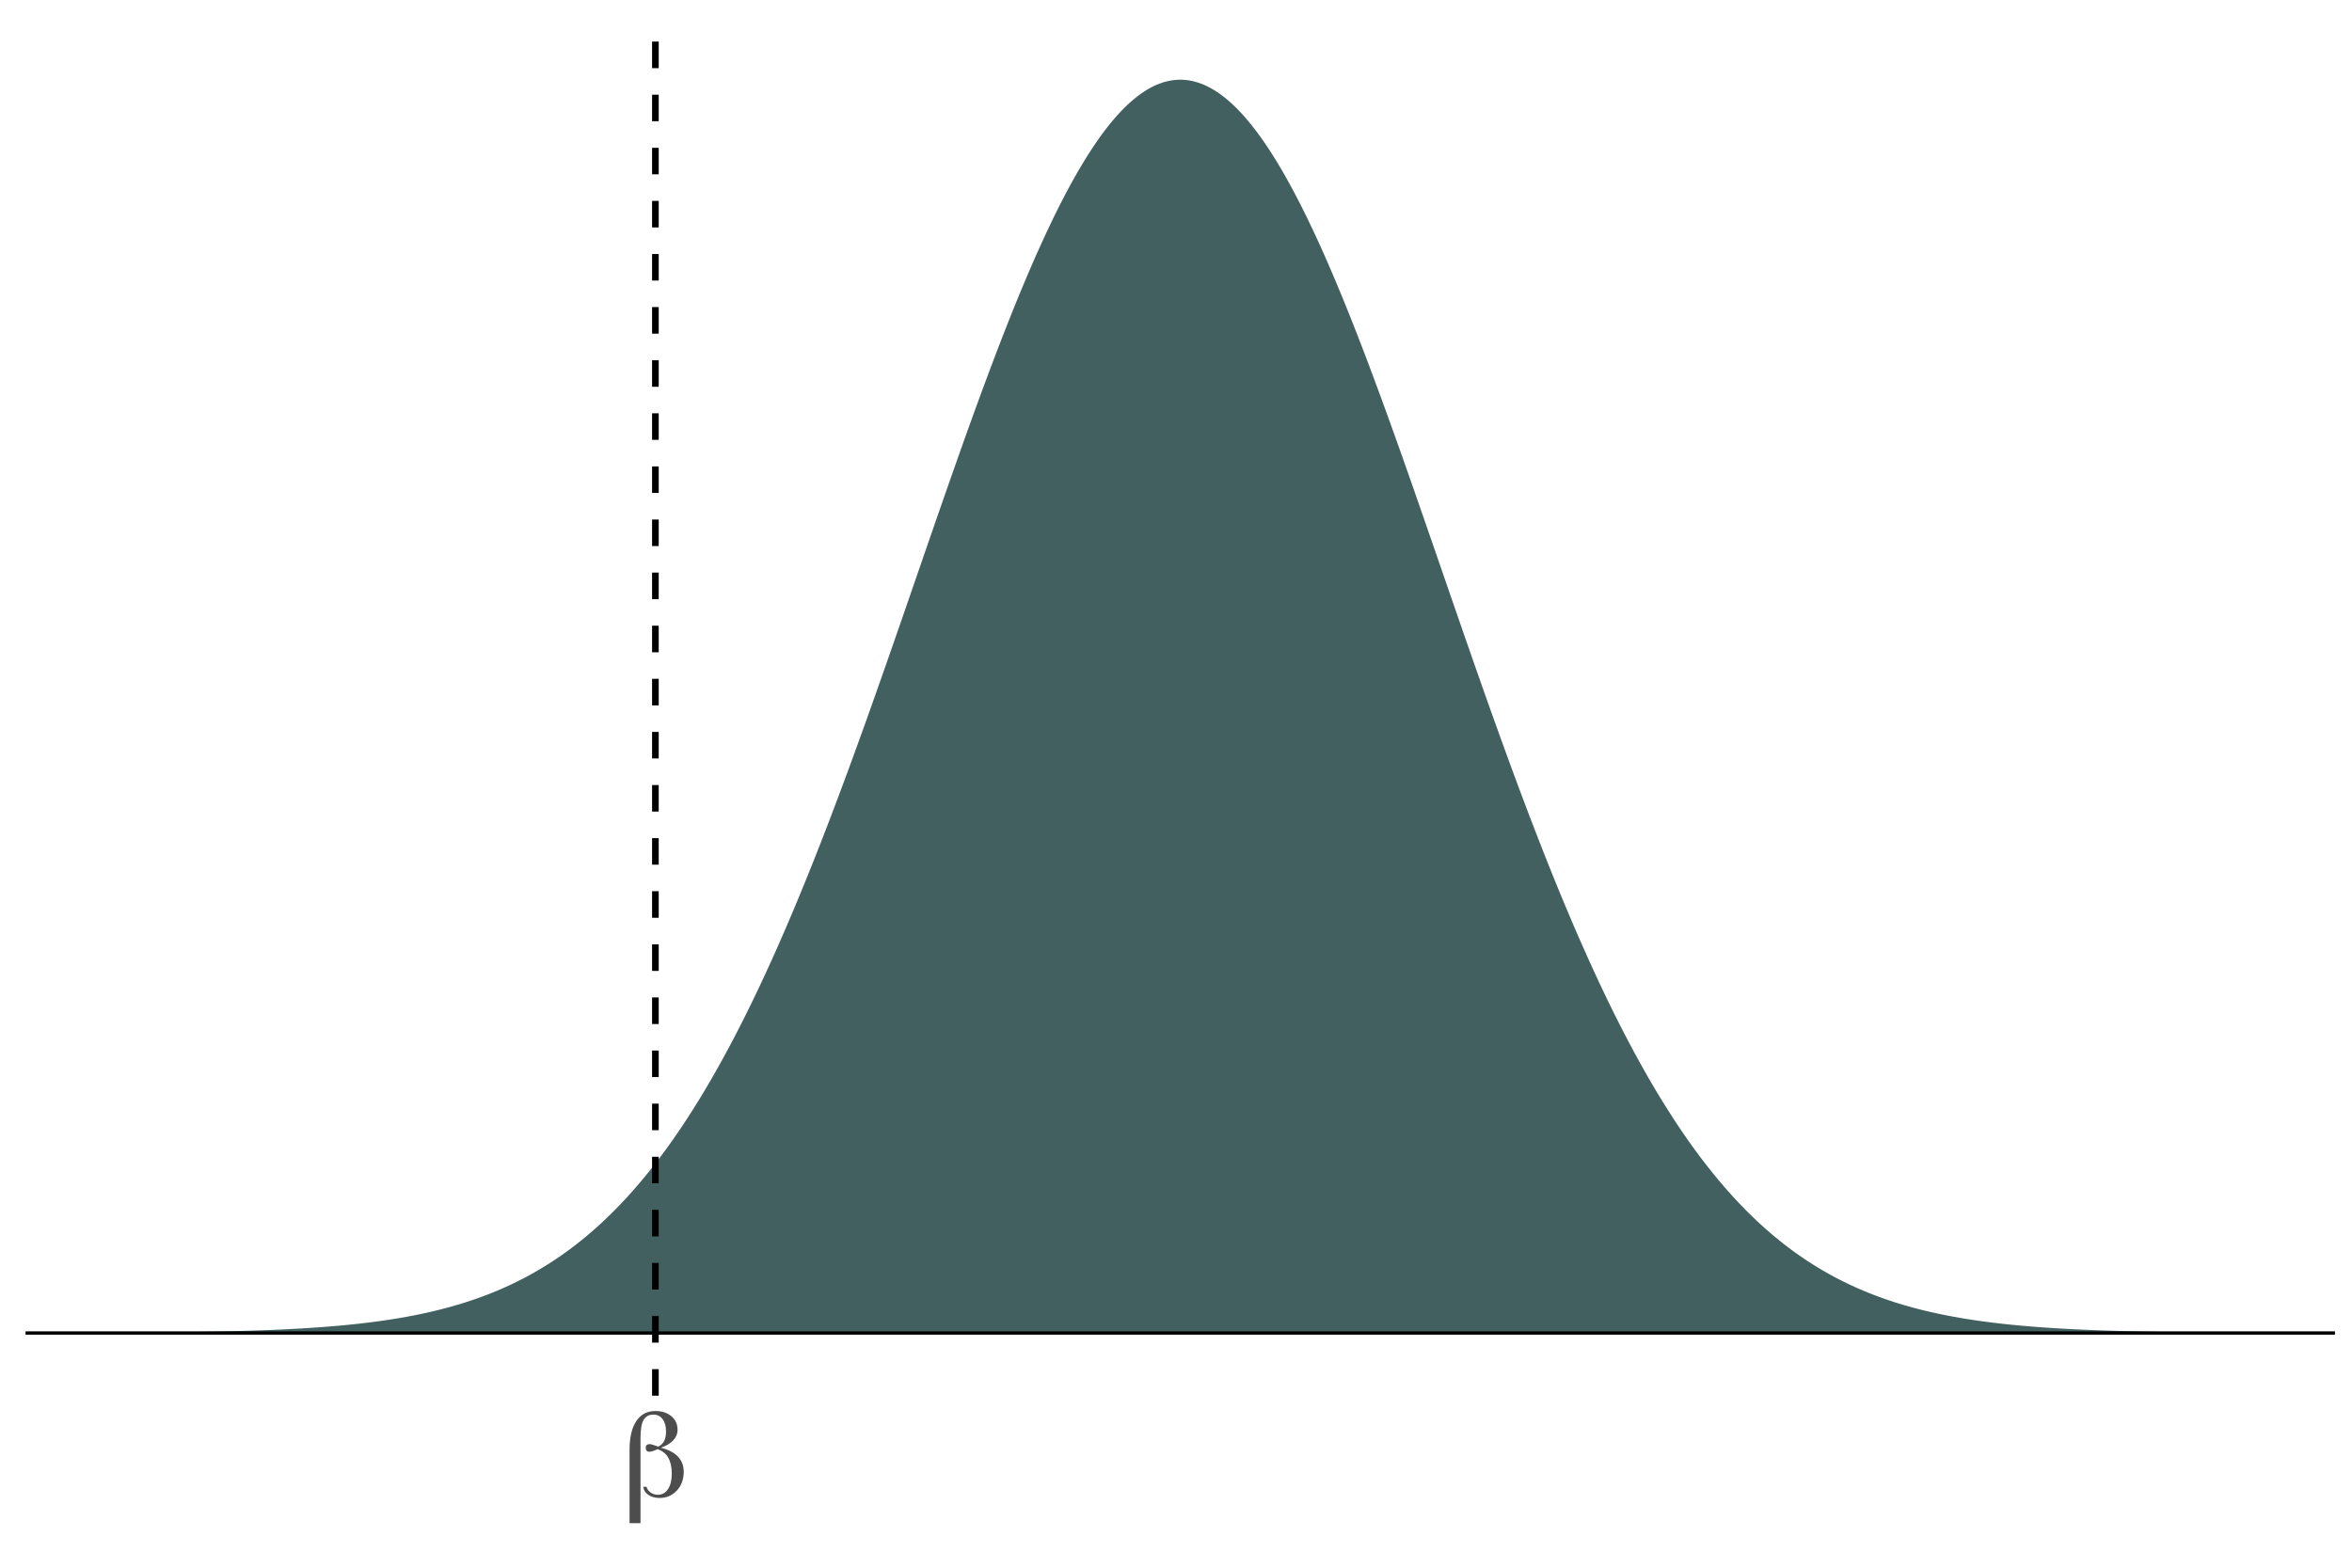
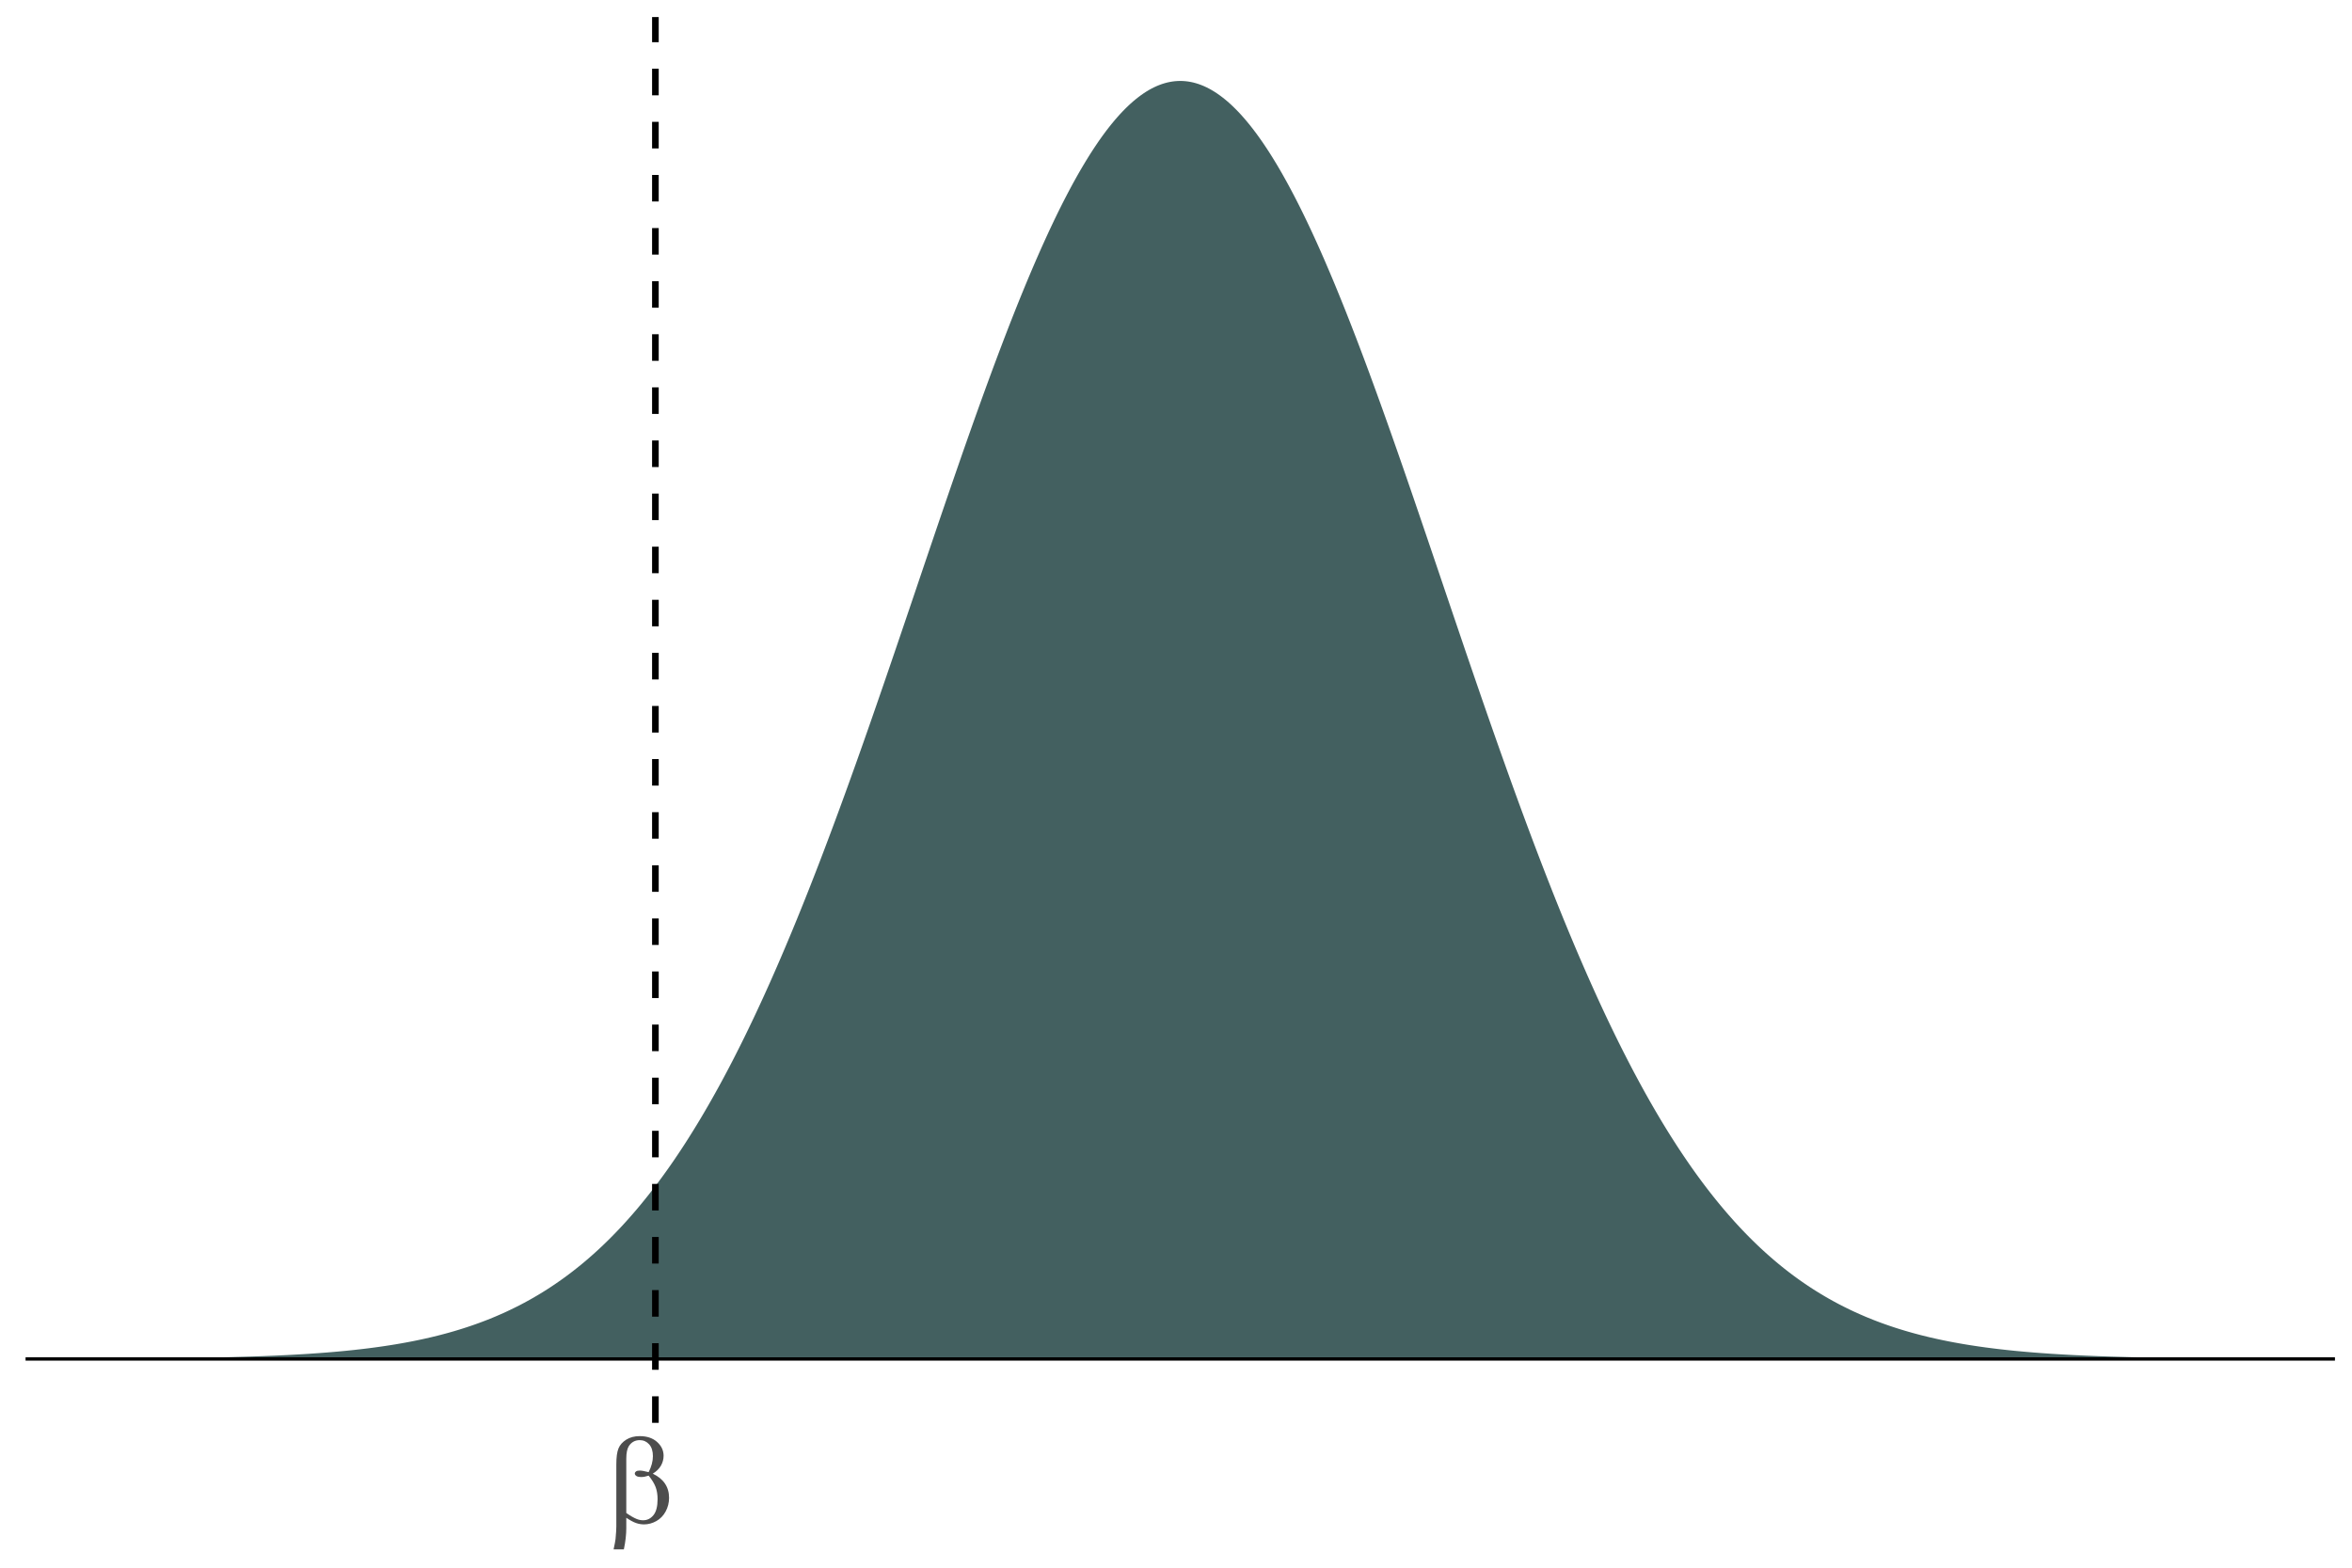
<svg xmlns="http://www.w3.org/2000/svg" xmlns:xlink="http://www.w3.org/1999/xlink" width="756pt" height="504pt" viewBox="0 0 756 504" version="1.1">
  <defs>
    <g>
      <symbol overflow="visible" id="glyph0-0">
-         <path style="stroke:none;" d="M 2 7.078 L 2 -28.203 L 22 -28.203 L 22 7.078 Z M 4.234 4.844 L 19.766 4.844 L 19.766 -25.953 L 4.234 -25.953 Z M 4.234 4.844 " />
+         <path style="stroke:none;" d="M 2.012 0 L 2.012 -25 L 22.012 -25 L 22.012 0 Z M 2.637 -0.625 L 21.387 -0.625 L 21.387 -24.375 L 2.637 -24.375 Z M 2.637 -0.625 " />
      </symbol>
      <symbol overflow="visible" id="glyph0-1">
-         <path style="stroke:none;" d="M 8.125 -3.203 C 8.312 -2.461 8.75 -1.848 9.438 -1.359 C 10.125 -0.879 10.91 -0.641 11.797 -0.641 C 13.16 -0.641 14.238 -1.25 15.031 -2.469 C 15.832 -3.688 16.234 -5.344 16.234 -7.438 C 16.234 -9.551 15.852 -11.266 15.094 -12.578 C 14.332 -13.891 13.195 -14.789 11.688 -15.281 C 11.594 -15.25 11.461 -15.195 11.297 -15.125 C 10.305 -14.688 9.555 -14.469 9.047 -14.469 C 8.672 -14.469 8.379 -14.578 8.172 -14.797 C 7.973 -15.023 7.875 -15.348 7.875 -15.766 C 7.875 -16.172 7.977 -16.461 8.188 -16.641 C 8.395 -16.828 8.719 -16.922 9.156 -16.922 C 9.508 -16.922 10.223 -16.723 11.297 -16.328 C 11.523 -16.234 11.707 -16.16 11.844 -16.109 C 12.695 -16.473 13.332 -17.055 13.75 -17.859 C 14.176 -18.672 14.391 -19.719 14.391 -21 C 14.391 -22.664 14.023 -23.984 13.297 -24.953 C 12.566 -25.922 11.586 -26.406 10.359 -26.406 C 8.879 -26.406 7.812 -25.828 7.156 -24.672 C 6.508 -23.523 6.188 -21.582 6.188 -18.844 L 6.188 8.484 L 2.672 8.484 L 2.672 -15.125 C 2.672 -19.094 3.391 -22.156 4.828 -24.312 C 6.273 -26.477 8.316 -27.562 10.953 -27.562 C 13.078 -27.562 14.797 -27.004 16.109 -25.891 C 17.43 -24.785 18.094 -23.332 18.094 -21.531 C 18.094 -20.25 17.629 -19.113 16.703 -18.125 C 15.785 -17.133 14.457 -16.348 12.719 -15.766 C 15.156 -15.16 16.988 -14.207 18.219 -12.906 C 19.457 -11.602 20.078 -9.984 20.078 -8.047 C 20.078 -5.586 19.336 -3.566 17.859 -1.984 C 16.379 -0.398 14.535 0.391 12.328 0.391 C 10.879 0.391 9.676 0.062 8.719 -0.594 C 7.758 -1.25 7.211 -2.117 7.078 -3.203 Z M 8.125 -3.203 " />
+         <path style="stroke:none;" d="M 6.445 -1.523 L 6.445 1.777 C 6.445 3.883 6.184 6.168 5.664 8.633 L 2.363 8.633 C 2.711 7.016 2.922 5.918 2.988 5.332 C 3.156 3.508 3.238 2.172 3.242 1.328 L 3.242 -18.633 C 3.238 -20.961 3.469 -22.688 3.934 -23.816 C 4.395 -24.941 5.23 -25.883 6.434 -26.641 C 7.637 -27.395 9.078 -27.773 10.762 -27.773 C 13.09 -27.773 14.953 -27.148 16.348 -25.898 C 17.738 -24.648 18.434 -23.164 18.438 -21.445 C 18.434 -20.336 18.148 -19.281 17.586 -18.289 C 17.016 -17.289 16.141 -16.43 14.961 -15.703 C 18.445 -14.035 20.191 -11.441 20.195 -7.93 C 20.191 -6.363 19.828 -4.906 19.102 -3.555 C 18.371 -2.199 17.367 -1.168 16.094 -0.457 C 14.816 0.25 13.5 0.602 12.148 0.605 C 11.273 0.602 10.41 0.453 9.559 0.156 C 8.703 -0.145 7.668 -0.703 6.445 -1.523 Z M 6.445 -3.066 C 7.707 -2.176 8.805 -1.539 9.746 -1.152 C 10.445 -0.863 11.148 -0.719 11.855 -0.723 C 13.168 -0.719 14.273 -1.262 15.164 -2.352 C 16.055 -3.438 16.5 -5.16 16.504 -7.52 C 16.5 -9 16.289 -10.301 15.867 -11.414 C 15.445 -12.527 14.699 -13.746 13.633 -15.078 C 12.73 -14.773 11.957 -14.625 11.309 -14.629 C 10.527 -14.625 9.977 -14.742 9.656 -14.98 C 9.336 -15.211 9.176 -15.465 9.18 -15.742 C 9.176 -15.988 9.301 -16.211 9.551 -16.406 C 9.797 -16.602 10.191 -16.699 10.742 -16.699 C 11.375 -16.699 12.34 -16.527 13.633 -16.191 C 14.543 -17.996 15 -19.711 15 -21.328 C 15 -22.969 14.594 -24.238 13.789 -25.137 C 12.977 -26.035 11.977 -26.484 10.781 -26.484 C 9.27 -26.484 8.098 -25.844 7.266 -24.57 C 6.719 -23.719 6.445 -22.359 6.445 -20.488 Z M 6.445 -3.066 " />
      </symbol>
    </g>
    <clipPath id="clip1">
-       <path d="M 8.219 428 L 750.52 428 L 750.52 430 L 8.219 430 Z M 8.219 428 " />
+       <path d="M 8.219 436 L 750.52 436 L 750.52 438 L 8.219 438 Z M 8.219 436 " />
    </clipPath>
    <clipPath id="clip2">
-       <path d="M 209 5.48 L 212 5.48 L 212 448.707 L 209 448.707 Z M 209 5.48 " />
+       <path d="M 209 5.48 L 212 5.48 L 212 457.438 L 209 457.438 Z M 209 5.48 " />
    </clipPath>
  </defs>
  <g id="surface234">
    <rect x="0" y="0" width="756" height="504" style="fill:rgb(100%,100%,100%);fill-opacity:1;stroke:none;" />
-     <path style=" stroke:none;fill-rule:nonzero;fill:rgb(18.431%,30.98%,30.98%);fill-opacity:0.902;" d="M 41.961 428.426 L 42.805 428.418 L 43.648 428.414 L 44.492 428.406 L 45.336 428.402 L 46.18 428.395 L 47.02 428.387 L 47.863 428.383 L 52.926 428.336 L 53.77 428.324 L 54.613 428.316 L 55.457 428.305 L 56.301 428.297 L 57.145 428.285 L 57.988 428.277 L 60.52 428.242 L 61.359 428.23 L 62.203 428.215 L 63.891 428.191 L 69.797 428.082 L 74.859 427.965 L 75.699 427.941 L 79.074 427.848 L 82.449 427.738 L 83.293 427.707 L 84.137 427.68 L 84.98 427.648 L 85.824 427.613 L 86.668 427.582 L 88.355 427.512 L 89.199 427.473 L 90.043 427.438 L 90.883 427.398 L 91.727 427.355 L 92.57 427.316 L 93.414 427.273 L 94.258 427.227 L 95.102 427.184 L 95.945 427.137 L 98.477 426.984 L 101.008 426.82 L 102.695 426.703 L 103.539 426.641 L 104.383 426.574 L 105.223 426.512 L 107.754 426.301 L 109.441 426.152 L 110.285 426.074 L 111.973 425.91 L 113.66 425.738 L 114.504 425.648 L 116.191 425.461 L 117.035 425.359 L 117.879 425.262 L 118.723 425.156 L 119.562 425.051 L 120.406 424.941 L 121.25 424.828 L 122.938 424.594 L 124.625 424.344 L 125.469 424.215 L 127.156 423.949 L 128 423.809 L 128.844 423.664 L 130.531 423.367 L 131.375 423.211 L 132.219 423.051 L 133.062 422.887 L 133.902 422.719 L 134.746 422.547 L 135.59 422.371 L 136.434 422.191 L 137.277 422.004 L 138.121 421.812 L 138.965 421.617 L 139.809 421.418 L 140.652 421.211 L 141.496 421 L 142.34 420.785 L 143.184 420.566 L 144.027 420.34 L 144.871 420.105 L 145.715 419.867 L 146.559 419.625 L 147.402 419.375 L 148.246 419.121 L 149.086 418.859 L 149.93 418.59 L 150.773 418.316 L 151.617 418.035 L 152.461 417.746 L 153.305 417.453 L 154.148 417.152 L 154.992 416.844 L 155.836 416.527 L 156.68 416.207 L 157.523 415.875 L 158.367 415.539 L 159.211 415.195 L 160.055 414.84 L 160.898 414.48 L 161.742 414.113 L 162.586 413.734 L 163.426 413.348 L 164.27 412.957 L 165.113 412.555 L 165.957 412.141 L 166.801 411.723 L 167.645 411.293 L 168.488 410.855 L 169.332 410.41 L 170.176 409.953 L 171.02 409.484 L 171.863 409.008 L 172.707 408.523 L 173.551 408.027 L 174.395 407.523 L 175.238 407.004 L 176.082 406.477 L 176.926 405.941 L 177.766 405.395 L 178.609 404.832 L 179.453 404.262 L 180.297 403.684 L 181.141 403.09 L 181.984 402.484 L 182.828 401.867 L 183.672 401.242 L 184.516 400.602 L 185.359 399.949 L 186.203 399.285 L 187.047 398.609 L 187.891 397.918 L 188.734 397.219 L 189.578 396.504 L 190.422 395.773 L 191.266 395.035 L 192.109 394.277 L 192.949 393.512 L 193.793 392.73 L 194.637 391.934 L 195.48 391.125 L 196.324 390.305 L 197.168 389.465 L 198.012 388.613 L 198.855 387.746 L 199.699 386.867 L 200.543 385.973 L 201.387 385.062 L 202.23 384.137 L 203.074 383.195 L 203.918 382.238 L 204.762 381.27 L 205.605 380.281 L 206.449 379.281 L 207.289 378.262 L 208.133 377.227 L 208.977 376.176 L 209.82 375.109 L 210.664 374.027 L 211.508 372.93 L 212.352 371.812 L 213.195 370.684 L 214.039 369.535 L 214.883 368.367 L 215.727 367.188 L 216.57 365.988 L 217.414 364.77 L 218.258 363.539 L 219.102 362.289 L 219.945 361.02 L 220.789 359.734 L 221.629 358.43 L 222.473 357.113 L 223.316 355.773 L 224.16 354.418 L 225.004 353.047 L 225.848 351.656 L 226.691 350.246 L 227.535 348.82 L 228.379 347.375 L 229.223 345.914 L 230.066 344.434 L 230.91 342.934 L 231.754 341.418 L 232.598 339.887 L 233.441 338.332 L 234.285 336.762 L 235.129 335.176 L 235.973 333.57 L 236.812 331.945 L 237.656 330.305 L 238.5 328.645 L 239.344 326.969 L 240.188 325.273 L 241.031 323.559 L 241.875 321.828 L 242.719 320.078 L 243.562 318.312 L 244.406 316.527 L 245.25 314.727 L 246.094 312.91 L 246.938 311.074 L 247.781 309.219 L 248.625 307.352 L 249.469 305.461 L 250.312 303.559 L 251.152 301.637 L 251.996 299.699 L 252.84 297.746 L 253.684 295.777 L 254.527 293.789 L 255.371 291.785 L 256.215 289.77 L 257.059 287.734 L 257.902 285.684 L 258.746 283.621 L 259.59 281.539 L 260.434 279.445 L 261.277 277.336 L 262.121 275.211 L 262.965 273.07 L 263.809 270.918 L 264.652 268.75 L 265.492 266.57 L 266.336 264.379 L 267.18 262.172 L 268.023 259.953 L 268.867 257.719 L 269.711 255.477 L 270.555 253.219 L 271.398 250.953 L 272.242 248.676 L 273.086 246.383 L 273.93 244.082 L 274.773 241.773 L 275.617 239.449 L 276.461 237.121 L 277.305 234.781 L 278.148 232.43 L 278.992 230.074 L 279.836 227.707 L 280.676 225.332 L 281.52 222.953 L 282.363 220.562 L 283.207 218.168 L 284.051 215.766 L 284.895 213.359 L 285.738 210.945 L 286.582 208.527 L 287.426 206.105 L 288.27 203.68 L 290.801 196.379 L 294.176 186.613 L 295.016 184.168 L 295.859 181.723 L 299.234 171.957 L 300.922 167.09 L 301.766 164.66 L 302.609 162.234 L 303.453 159.812 L 304.297 157.395 L 305.141 154.984 L 305.984 152.582 L 306.828 150.184 L 307.672 147.793 L 308.516 145.41 L 309.355 143.035 L 310.199 140.672 L 311.043 138.316 L 311.887 135.969 L 312.73 133.633 L 313.574 131.309 L 314.418 128.996 L 315.262 126.695 L 316.105 124.41 L 316.949 122.137 L 317.793 119.875 L 318.637 117.629 L 319.48 115.398 L 320.324 113.184 L 321.168 110.98 L 322.012 108.801 L 322.855 106.633 L 323.695 104.484 L 324.539 102.355 L 325.383 100.246 L 326.227 98.152 L 327.07 96.082 L 327.914 94.031 L 328.758 92 L 329.602 89.992 L 330.445 88.008 L 331.289 86.043 L 332.133 84.102 L 332.977 82.184 L 333.82 80.293 L 334.664 78.422 L 335.508 76.582 L 336.352 74.762 L 337.195 72.973 L 338.039 71.207 L 338.879 69.469 L 339.723 67.762 L 340.566 66.078 L 341.41 64.426 L 342.254 62.801 L 343.098 61.207 L 343.941 59.645 L 344.785 58.109 L 345.629 56.605 L 346.473 55.133 L 347.316 53.691 L 348.16 52.285 L 349.004 50.91 L 349.848 49.566 L 350.691 48.254 L 351.535 46.98 L 352.379 45.738 L 353.219 44.527 L 354.062 43.355 L 354.906 42.219 L 355.75 41.117 L 356.594 40.047 L 357.438 39.02 L 358.281 38.023 L 359.125 37.066 L 359.969 36.145 L 360.812 35.262 L 361.656 34.414 L 362.5 33.605 L 363.344 32.832 L 364.188 32.102 L 365.031 31.406 L 365.875 30.75 L 366.719 30.133 L 367.559 29.555 L 368.402 29.016 L 369.246 28.516 L 370.09 28.055 L 370.934 27.637 L 371.777 27.254 L 372.621 26.914 L 373.465 26.613 L 374.309 26.352 L 375.152 26.129 L 375.996 25.949 L 376.84 25.809 L 377.684 25.707 L 378.527 25.645 L 379.371 25.625 L 380.215 25.645 L 381.059 25.707 L 381.902 25.809 L 382.742 25.949 L 383.586 26.129 L 384.43 26.352 L 385.273 26.613 L 386.117 26.914 L 386.961 27.254 L 387.805 27.637 L 388.648 28.055 L 389.492 28.516 L 390.336 29.016 L 391.18 29.555 L 392.023 30.133 L 392.867 30.75 L 393.711 31.406 L 394.555 32.102 L 395.398 32.832 L 396.242 33.605 L 397.082 34.414 L 397.926 35.262 L 398.77 36.145 L 399.613 37.066 L 400.457 38.023 L 401.301 39.02 L 402.145 40.047 L 402.988 41.117 L 403.832 42.219 L 404.676 43.355 L 405.52 44.527 L 406.363 45.738 L 407.207 46.98 L 408.051 48.254 L 408.895 49.566 L 409.738 50.91 L 410.582 52.285 L 411.422 53.691 L 412.266 55.133 L 413.109 56.605 L 413.953 58.109 L 414.797 59.645 L 415.641 61.207 L 416.484 62.801 L 417.328 64.426 L 418.172 66.078 L 419.016 67.762 L 419.859 69.469 L 420.703 71.207 L 421.547 72.973 L 422.391 74.762 L 423.234 76.582 L 424.078 78.422 L 424.922 80.293 L 425.766 82.184 L 426.605 84.102 L 427.449 86.043 L 428.293 88.008 L 429.137 89.992 L 429.98 92 L 430.824 94.031 L 431.668 96.082 L 432.512 98.152 L 433.355 100.246 L 434.199 102.355 L 435.043 104.484 L 435.887 106.633 L 436.73 108.801 L 437.574 110.98 L 438.418 113.184 L 439.262 115.398 L 440.105 117.629 L 440.945 119.875 L 441.789 122.137 L 442.633 124.41 L 443.477 126.695 L 444.32 128.996 L 445.164 131.309 L 446.008 133.633 L 446.852 135.969 L 447.695 138.316 L 448.539 140.672 L 449.383 143.035 L 450.227 145.41 L 451.07 147.793 L 451.914 150.184 L 452.758 152.582 L 453.602 154.984 L 454.445 157.395 L 455.285 159.812 L 456.129 162.234 L 456.973 164.66 L 457.816 167.09 L 459.504 171.957 L 462.879 181.723 L 464.566 186.613 L 467.941 196.379 L 469.629 201.246 L 470.469 203.68 L 471.312 206.105 L 472.156 208.527 L 473 210.945 L 473.844 213.359 L 474.688 215.766 L 475.531 218.168 L 476.375 220.562 L 477.219 222.953 L 478.062 225.332 L 478.906 227.707 L 479.75 230.074 L 480.594 232.43 L 481.438 234.781 L 482.281 237.121 L 483.125 239.449 L 483.969 241.773 L 484.809 244.082 L 485.652 246.383 L 486.496 248.676 L 487.34 250.953 L 488.184 253.219 L 489.027 255.477 L 489.871 257.719 L 490.715 259.953 L 491.559 262.172 L 492.402 264.379 L 493.246 266.57 L 494.09 268.75 L 494.934 270.918 L 495.777 273.07 L 496.621 275.211 L 497.465 277.336 L 498.309 279.445 L 499.148 281.539 L 499.992 283.621 L 500.836 285.684 L 501.68 287.734 L 502.523 289.77 L 503.367 291.785 L 504.211 293.789 L 505.055 295.777 L 505.898 297.746 L 506.742 299.699 L 507.586 301.637 L 508.43 303.559 L 509.273 305.461 L 510.117 307.352 L 510.961 309.219 L 511.805 311.074 L 512.648 312.91 L 513.488 314.727 L 514.332 316.527 L 515.176 318.312 L 516.02 320.078 L 516.863 321.828 L 517.707 323.559 L 518.551 325.273 L 519.395 326.969 L 520.238 328.645 L 521.082 330.305 L 521.926 331.945 L 522.77 333.57 L 523.613 335.176 L 524.457 336.762 L 525.301 338.332 L 526.145 339.887 L 526.988 341.418 L 527.832 342.934 L 528.672 344.434 L 529.516 345.914 L 530.359 347.375 L 531.203 348.82 L 532.047 350.246 L 532.891 351.656 L 533.734 353.047 L 534.578 354.418 L 535.422 355.773 L 536.266 357.113 L 537.109 358.43 L 537.953 359.734 L 538.797 361.02 L 539.641 362.289 L 540.484 363.539 L 541.328 364.77 L 542.172 365.988 L 543.012 367.188 L 543.855 368.367 L 544.699 369.535 L 545.543 370.684 L 546.387 371.812 L 547.23 372.93 L 548.074 374.027 L 548.918 375.109 L 549.762 376.176 L 550.605 377.227 L 551.449 378.262 L 552.293 379.281 L 553.137 380.281 L 553.98 381.27 L 554.824 382.238 L 555.668 383.195 L 556.512 384.137 L 557.352 385.062 L 558.195 385.973 L 559.039 386.867 L 559.883 387.746 L 560.727 388.613 L 561.57 389.465 L 562.414 390.305 L 563.258 391.125 L 564.102 391.934 L 564.945 392.73 L 565.789 393.512 L 566.633 394.277 L 567.477 395.035 L 568.32 395.773 L 569.164 396.504 L 570.008 397.219 L 570.852 397.918 L 571.695 398.609 L 572.535 399.285 L 573.379 399.949 L 574.223 400.602 L 575.066 401.242 L 575.91 401.867 L 576.754 402.484 L 577.598 403.09 L 578.441 403.684 L 579.285 404.262 L 580.129 404.832 L 580.973 405.395 L 581.816 405.941 L 582.66 406.477 L 583.504 407.004 L 584.348 407.523 L 585.191 408.027 L 586.035 408.523 L 586.875 409.008 L 587.719 409.484 L 588.562 409.953 L 589.406 410.41 L 590.25 410.855 L 591.094 411.293 L 591.938 411.723 L 592.781 412.141 L 593.625 412.555 L 594.469 412.957 L 595.312 413.348 L 596.156 413.734 L 597 414.113 L 597.844 414.48 L 598.688 414.84 L 599.531 415.195 L 600.375 415.539 L 601.215 415.875 L 602.059 416.207 L 602.902 416.527 L 603.746 416.844 L 604.59 417.152 L 605.434 417.453 L 606.277 417.746 L 607.121 418.035 L 607.965 418.316 L 608.809 418.59 L 609.652 418.859 L 610.496 419.121 L 611.34 419.375 L 612.184 419.625 L 613.027 419.867 L 613.871 420.105 L 614.715 420.34 L 615.559 420.566 L 616.398 420.785 L 617.242 421 L 618.086 421.211 L 618.93 421.418 L 619.773 421.617 L 620.617 421.812 L 621.461 422.004 L 622.305 422.191 L 623.148 422.371 L 623.992 422.547 L 624.836 422.719 L 625.68 422.887 L 626.523 423.051 L 627.367 423.211 L 628.211 423.367 L 629.898 423.664 L 630.738 423.809 L 631.582 423.949 L 633.27 424.215 L 634.113 424.344 L 635.801 424.594 L 637.488 424.828 L 638.332 424.941 L 639.176 425.051 L 640.863 425.262 L 641.707 425.359 L 642.551 425.461 L 644.238 425.648 L 645.078 425.738 L 646.766 425.91 L 648.453 426.074 L 649.297 426.152 L 650.984 426.301 L 653.516 426.512 L 654.359 426.574 L 655.203 426.641 L 656.047 426.703 L 657.734 426.82 L 659.422 426.93 L 660.262 426.984 L 662.793 427.137 L 663.637 427.184 L 664.48 427.227 L 665.324 427.273 L 666.168 427.316 L 667.012 427.355 L 667.855 427.398 L 668.699 427.438 L 669.543 427.473 L 670.387 427.512 L 672.074 427.582 L 672.918 427.613 L 673.762 427.648 L 674.602 427.68 L 675.445 427.707 L 676.289 427.738 L 679.664 427.848 L 683.883 427.965 L 688.102 428.062 L 688.941 428.082 L 694.848 428.191 L 696.535 428.215 L 697.379 428.23 L 700.754 428.277 L 701.598 428.285 L 702.441 428.297 L 703.281 428.305 L 704.125 428.316 L 704.969 428.324 L 705.812 428.336 L 710.875 428.383 L 711.719 428.387 L 713.406 428.402 L 714.25 428.406 L 715.094 428.414 L 715.938 428.418 L 716.781 428.426 L 716.781 428.559 L 41.961 428.559 Z M 41.961 428.426 " />
+     <path style=" stroke:none;fill-rule:nonzero;fill:rgb(18.431%,30.98%,30.98%);fill-opacity:0.902;" d="M 41.961 436.754 L 42.805 436.75 L 43.648 436.742 L 44.492 436.738 L 45.336 436.73 L 46.18 436.727 L 47.02 436.719 L 52.926 436.664 L 53.77 436.652 L 55.457 436.637 L 57.145 436.613 L 57.988 436.605 L 60.52 436.57 L 61.359 436.555 L 63.047 436.531 L 64.734 436.5 L 65.578 436.488 L 67.266 436.457 L 68.109 436.438 L 69.797 436.406 L 74.016 436.309 L 74.859 436.285 L 75.699 436.262 L 78.23 436.191 L 79.074 436.164 L 79.918 436.141 L 81.605 436.086 L 83.293 436.023 L 84.137 435.996 L 84.98 435.961 L 85.824 435.93 L 88.355 435.824 L 90.043 435.746 L 90.883 435.707 L 91.727 435.668 L 93.414 435.582 L 95.945 435.441 L 97.633 435.34 L 98.477 435.285 L 99.32 435.234 L 102.695 435 L 103.539 434.934 L 104.383 434.871 L 105.223 434.805 L 106.91 434.664 L 108.598 434.516 L 110.285 434.359 L 111.129 434.277 L 112.816 434.105 L 113.66 434.016 L 115.348 433.828 L 117.035 433.633 L 118.723 433.422 L 119.562 433.312 L 120.406 433.203 L 122.094 432.969 L 122.938 432.848 L 123.781 432.723 L 125.469 432.465 L 127.156 432.191 L 128.844 431.902 L 130.531 431.598 L 132.219 431.277 L 133.062 431.109 L 133.902 430.938 L 134.746 430.762 L 135.59 430.582 L 136.434 430.398 L 138.121 430.016 L 138.965 429.816 L 140.652 429.402 L 141.496 429.188 L 143.184 428.742 L 144.027 428.512 L 144.871 428.273 L 145.715 428.031 L 146.559 427.781 L 147.402 427.527 L 148.246 427.266 L 149.086 427 L 149.93 426.727 L 150.773 426.445 L 151.617 426.16 L 152.461 425.867 L 153.305 425.566 L 154.148 425.262 L 154.992 424.945 L 155.836 424.625 L 156.68 424.297 L 157.523 423.961 L 158.367 423.617 L 159.211 423.266 L 160.055 422.902 L 160.898 422.535 L 161.742 422.16 L 162.586 421.777 L 163.426 421.383 L 164.27 420.98 L 165.113 420.57 L 165.957 420.152 L 166.801 419.727 L 167.645 419.289 L 168.488 418.84 L 169.332 418.383 L 170.176 417.918 L 171.02 417.445 L 171.863 416.957 L 172.707 416.461 L 173.551 415.957 L 174.395 415.441 L 175.238 414.914 L 176.082 414.379 L 176.926 413.828 L 177.766 413.27 L 178.609 412.699 L 179.453 412.117 L 180.297 411.527 L 181.141 410.922 L 181.984 410.305 L 182.828 409.676 L 183.672 409.035 L 184.516 408.383 L 185.359 407.719 L 186.203 407.043 L 187.047 406.352 L 187.891 405.648 L 188.734 404.934 L 189.578 404.203 L 190.422 403.461 L 191.266 402.707 L 192.109 401.938 L 192.949 401.156 L 193.793 400.359 L 194.637 399.547 L 195.48 398.723 L 196.324 397.883 L 197.168 397.027 L 198.012 396.16 L 198.855 395.277 L 199.699 394.379 L 200.543 393.465 L 201.387 392.539 L 202.23 391.594 L 203.074 390.637 L 203.918 389.66 L 204.762 388.672 L 205.605 387.664 L 206.449 386.641 L 207.289 385.605 L 208.133 384.551 L 208.977 383.48 L 209.82 382.391 L 210.664 381.289 L 211.508 380.168 L 212.352 379.031 L 213.195 377.875 L 214.039 376.703 L 214.883 375.516 L 215.727 374.312 L 216.57 373.09 L 217.414 371.848 L 218.258 370.59 L 219.102 369.316 L 219.945 368.023 L 220.789 366.711 L 221.629 365.383 L 222.473 364.039 L 223.316 362.672 L 224.16 361.293 L 225.004 359.891 L 225.848 358.473 L 226.691 357.035 L 227.535 355.582 L 228.379 354.109 L 229.223 352.617 L 230.066 351.109 L 230.91 349.582 L 231.754 348.035 L 232.598 346.473 L 233.441 344.891 L 234.285 343.289 L 235.129 341.668 L 235.973 340.031 L 236.812 338.375 L 237.656 336.703 L 238.5 335.012 L 239.344 333.301 L 240.188 331.57 L 241.031 329.824 L 241.875 328.059 L 242.719 326.277 L 243.562 324.477 L 244.406 322.656 L 245.25 320.82 L 246.094 318.965 L 246.938 317.094 L 247.781 315.203 L 248.625 313.297 L 249.469 311.371 L 250.312 309.43 L 251.152 307.473 L 251.996 305.496 L 252.84 303.504 L 253.684 301.492 L 254.527 299.469 L 255.371 297.426 L 256.215 295.367 L 257.059 293.293 L 257.902 291.203 L 258.746 289.098 L 259.59 286.977 L 260.434 284.84 L 261.277 282.688 L 262.121 280.523 L 262.965 278.344 L 263.809 276.148 L 264.652 273.938 L 265.492 271.715 L 266.336 269.477 L 267.18 267.227 L 268.023 264.965 L 268.867 262.688 L 269.711 260.402 L 270.555 258.102 L 271.398 255.789 L 272.242 253.465 L 273.086 251.129 L 273.93 248.781 L 274.773 246.426 L 275.617 244.059 L 276.461 241.684 L 277.305 239.297 L 278.148 236.902 L 278.992 234.496 L 279.836 232.086 L 280.676 229.664 L 281.52 227.234 L 282.363 224.801 L 284.051 219.91 L 284.895 217.453 L 285.738 214.992 L 286.582 212.527 L 287.426 210.059 L 289.113 205.105 L 291.645 197.652 L 292.488 195.16 L 293.332 192.672 L 294.176 190.18 L 295.016 187.688 L 296.703 182.703 L 299.234 175.238 L 300.078 172.754 L 301.766 167.793 L 302.609 165.32 L 303.453 162.852 L 304.297 160.387 L 305.141 157.93 L 305.984 155.48 L 306.828 153.035 L 307.672 150.598 L 308.516 148.168 L 309.355 145.746 L 310.199 143.336 L 311.043 140.934 L 311.887 138.539 L 312.73 136.16 L 313.574 133.789 L 314.418 131.43 L 315.262 129.086 L 316.105 126.754 L 316.949 124.434 L 317.793 122.129 L 318.637 119.836 L 319.48 117.562 L 320.324 115.305 L 321.168 113.059 L 322.012 110.836 L 322.855 108.625 L 323.695 106.438 L 324.539 104.266 L 325.383 102.113 L 326.227 99.98 L 327.07 97.867 L 327.914 95.777 L 328.758 93.707 L 329.602 91.656 L 330.445 89.633 L 331.289 87.629 L 332.133 85.652 L 332.977 83.695 L 333.82 81.766 L 334.664 79.859 L 335.508 77.98 L 336.352 76.129 L 337.195 74.301 L 338.039 72.504 L 338.879 70.73 L 339.723 68.988 L 340.566 67.273 L 341.41 65.586 L 342.254 63.93 L 343.098 62.305 L 343.941 60.711 L 344.785 59.145 L 345.629 57.613 L 346.473 56.109 L 347.316 54.641 L 348.16 53.207 L 349.004 51.805 L 349.848 50.434 L 350.691 49.098 L 351.535 47.797 L 352.379 46.531 L 353.219 45.297 L 354.062 44.102 L 354.906 42.941 L 355.75 41.816 L 356.594 40.73 L 357.438 39.68 L 358.281 38.664 L 359.125 37.688 L 359.969 36.746 L 360.812 35.848 L 361.656 34.984 L 362.5 34.16 L 363.344 33.371 L 364.188 32.625 L 365.031 31.918 L 365.875 31.25 L 366.719 30.621 L 367.559 30.031 L 368.402 29.48 L 369.246 28.969 L 370.09 28.5 L 370.934 28.07 L 371.777 27.684 L 372.621 27.336 L 373.465 27.027 L 374.309 26.762 L 375.152 26.535 L 375.996 26.352 L 376.84 26.207 L 377.684 26.105 L 378.527 26.043 L 379.371 26.023 L 380.215 26.043 L 381.059 26.105 L 381.902 26.207 L 382.742 26.352 L 383.586 26.535 L 384.43 26.762 L 385.273 27.027 L 386.117 27.336 L 386.961 27.684 L 387.805 28.07 L 388.648 28.5 L 389.492 28.969 L 390.336 29.48 L 391.18 30.031 L 392.023 30.621 L 392.867 31.25 L 393.711 31.918 L 394.555 32.625 L 395.398 33.371 L 396.242 34.16 L 397.082 34.984 L 397.926 35.848 L 398.77 36.746 L 399.613 37.688 L 400.457 38.664 L 401.301 39.68 L 402.145 40.73 L 402.988 41.816 L 403.832 42.941 L 404.676 44.102 L 405.52 45.297 L 406.363 46.531 L 407.207 47.797 L 408.051 49.098 L 408.895 50.434 L 409.738 51.805 L 410.582 53.207 L 411.422 54.641 L 412.266 56.109 L 413.109 57.613 L 413.953 59.145 L 414.797 60.711 L 415.641 62.305 L 416.484 63.93 L 417.328 65.586 L 418.172 67.273 L 419.016 68.988 L 419.859 70.73 L 420.703 72.504 L 421.547 74.301 L 422.391 76.129 L 423.234 77.98 L 424.078 79.859 L 424.922 81.766 L 425.766 83.695 L 426.605 85.652 L 427.449 87.629 L 428.293 89.633 L 429.137 91.656 L 429.98 93.707 L 430.824 95.777 L 431.668 97.867 L 432.512 99.98 L 433.355 102.113 L 434.199 104.266 L 435.043 106.438 L 435.887 108.625 L 436.73 110.836 L 437.574 113.059 L 438.418 115.305 L 439.262 117.562 L 440.105 119.836 L 440.945 122.129 L 441.789 124.434 L 442.633 126.754 L 443.477 129.086 L 444.32 131.43 L 445.164 133.789 L 446.008 136.16 L 446.852 138.539 L 447.695 140.934 L 448.539 143.336 L 449.383 145.746 L 450.227 148.168 L 451.07 150.598 L 451.914 153.035 L 452.758 155.48 L 453.602 157.93 L 454.445 160.387 L 455.285 162.852 L 456.129 165.32 L 456.973 167.793 L 458.66 172.754 L 459.504 175.238 L 462.035 182.703 L 465.41 192.672 L 466.254 195.16 L 467.098 197.652 L 469.629 205.105 L 470.469 207.582 L 471.312 210.059 L 472.156 212.527 L 473 214.992 L 473.844 217.453 L 474.688 219.91 L 476.375 224.801 L 477.219 227.234 L 478.062 229.664 L 478.906 232.086 L 479.75 234.496 L 480.594 236.902 L 481.438 239.297 L 482.281 241.684 L 483.125 244.059 L 483.969 246.426 L 484.809 248.781 L 485.652 251.129 L 486.496 253.465 L 487.34 255.789 L 488.184 258.102 L 489.027 260.402 L 489.871 262.688 L 490.715 264.965 L 491.559 267.227 L 492.402 269.477 L 493.246 271.715 L 494.09 273.938 L 494.934 276.148 L 495.777 278.344 L 496.621 280.523 L 497.465 282.688 L 498.309 284.84 L 499.148 286.977 L 499.992 289.098 L 500.836 291.203 L 501.68 293.293 L 502.523 295.367 L 503.367 297.426 L 504.211 299.469 L 505.055 301.492 L 505.898 303.504 L 506.742 305.496 L 507.586 307.473 L 508.43 309.43 L 509.273 311.371 L 510.117 313.297 L 510.961 315.203 L 511.805 317.094 L 512.648 318.965 L 513.488 320.82 L 514.332 322.656 L 515.176 324.477 L 516.02 326.277 L 516.863 328.059 L 517.707 329.824 L 518.551 331.57 L 519.395 333.301 L 520.238 335.012 L 521.082 336.703 L 521.926 338.375 L 522.77 340.031 L 523.613 341.668 L 524.457 343.289 L 525.301 344.891 L 526.145 346.473 L 526.988 348.035 L 527.832 349.582 L 528.672 351.109 L 529.516 352.617 L 530.359 354.109 L 531.203 355.582 L 532.047 357.035 L 532.891 358.473 L 533.734 359.891 L 534.578 361.293 L 535.422 362.672 L 536.266 364.039 L 537.109 365.383 L 537.953 366.711 L 538.797 368.023 L 539.641 369.316 L 540.484 370.59 L 541.328 371.848 L 542.172 373.09 L 543.012 374.312 L 543.855 375.516 L 544.699 376.703 L 545.543 377.875 L 546.387 379.031 L 547.23 380.168 L 548.074 381.289 L 548.918 382.391 L 549.762 383.48 L 550.605 384.551 L 551.449 385.605 L 552.293 386.641 L 553.137 387.664 L 553.98 388.672 L 554.824 389.66 L 555.668 390.637 L 556.512 391.594 L 557.352 392.539 L 558.195 393.465 L 559.039 394.379 L 559.883 395.277 L 560.727 396.16 L 561.57 397.027 L 562.414 397.883 L 563.258 398.723 L 564.102 399.547 L 564.945 400.359 L 565.789 401.156 L 566.633 401.938 L 567.477 402.707 L 568.32 403.461 L 569.164 404.203 L 570.008 404.934 L 570.852 405.648 L 571.695 406.352 L 572.535 407.043 L 573.379 407.719 L 574.223 408.383 L 575.066 409.035 L 575.91 409.676 L 576.754 410.305 L 577.598 410.922 L 578.441 411.527 L 579.285 412.117 L 580.129 412.699 L 580.973 413.27 L 581.816 413.828 L 582.66 414.379 L 583.504 414.914 L 584.348 415.441 L 585.191 415.957 L 586.035 416.461 L 586.875 416.957 L 587.719 417.445 L 588.562 417.918 L 589.406 418.383 L 590.25 418.84 L 591.094 419.289 L 591.938 419.727 L 592.781 420.152 L 593.625 420.57 L 594.469 420.98 L 595.312 421.383 L 596.156 421.777 L 597 422.16 L 597.844 422.535 L 598.688 422.902 L 599.531 423.266 L 600.375 423.617 L 601.215 423.961 L 602.059 424.297 L 602.902 424.625 L 603.746 424.945 L 604.59 425.262 L 605.434 425.566 L 606.277 425.867 L 607.121 426.16 L 607.965 426.445 L 608.809 426.727 L 609.652 427 L 610.496 427.266 L 611.34 427.527 L 612.184 427.781 L 613.027 428.031 L 613.871 428.273 L 614.715 428.512 L 615.559 428.742 L 616.398 428.965 L 617.242 429.188 L 618.086 429.402 L 619.773 429.816 L 620.617 430.016 L 622.305 430.398 L 623.148 430.582 L 623.992 430.762 L 624.836 430.938 L 625.68 431.109 L 626.523 431.277 L 628.211 431.598 L 629.898 431.902 L 630.738 432.047 L 631.582 432.191 L 633.27 432.465 L 634.957 432.723 L 635.801 432.848 L 636.645 432.969 L 638.332 433.203 L 640.02 433.422 L 641.707 433.633 L 643.395 433.828 L 644.238 433.922 L 645.078 434.016 L 645.922 434.105 L 647.609 434.277 L 648.453 434.359 L 650.141 434.516 L 651.828 434.664 L 653.516 434.805 L 654.359 434.871 L 655.203 434.934 L 656.047 435 L 659.422 435.234 L 660.262 435.285 L 661.105 435.34 L 662.793 435.441 L 665.324 435.582 L 667.012 435.668 L 670.387 435.824 L 672.918 435.93 L 673.762 435.961 L 674.602 435.996 L 675.445 436.023 L 677.133 436.086 L 678.82 436.141 L 679.664 436.164 L 680.508 436.191 L 684.727 436.309 L 688.102 436.387 L 688.941 436.406 L 690.629 436.438 L 691.473 436.457 L 693.16 436.488 L 694.004 436.5 L 695.691 436.531 L 697.379 436.555 L 698.223 436.57 L 700.754 436.605 L 701.598 436.613 L 702.441 436.625 L 703.281 436.637 L 704.969 436.652 L 705.812 436.664 L 712.562 436.727 L 713.406 436.73 L 714.25 436.738 L 715.094 436.742 L 715.938 436.75 L 716.781 436.754 L 716.781 436.895 L 41.961 436.895 Z M 41.961 436.754 " />
    <g clip-path="url(#clip1)" clip-rule="nonzero">
-       <path style="fill:none;stroke-width:1.067;stroke-linecap:butt;stroke-linejoin:round;stroke:rgb(0%,0%,0%);stroke-opacity:1;stroke-miterlimit:10;" d="M 8.219 428.559 L 750.52 428.559 " />
+       <path style="fill:none;stroke-width:1.067;stroke-linecap:butt;stroke-linejoin:round;stroke:rgb(0%,0%,0%);stroke-opacity:1;stroke-miterlimit:10;" d="M 8.219 436.895 L 750.52 436.895 " />
    </g>
    <g clip-path="url(#clip2)" clip-rule="nonzero">
-       <path style="fill:none;stroke-width:2.134;stroke-linecap:butt;stroke-linejoin:round;stroke:rgb(0%,0%,0%);stroke-opacity:1;stroke-dasharray:8.536,8.536;stroke-miterlimit:10;" d="M 210.664 448.707 L 210.664 5.48 " />
+       <path style="fill:none;stroke-width:2.134;stroke-linecap:butt;stroke-linejoin:round;stroke:rgb(0%,0%,0%);stroke-opacity:1;stroke-dasharray:8.536,8.536;stroke-miterlimit:10;" d="M 210.664 457.438 L 210.664 5.48 " />
    </g>
    <g style="fill:rgb(30.196%,30.196%,30.196%);fill-opacity:1;">
-       <use xlink:href="#glyph0-1" x="199.688" y="481.195" />
+       <use xlink:href="#glyph0-1" x="194.863" y="489.477" />
    </g>
  </g>
</svg>
